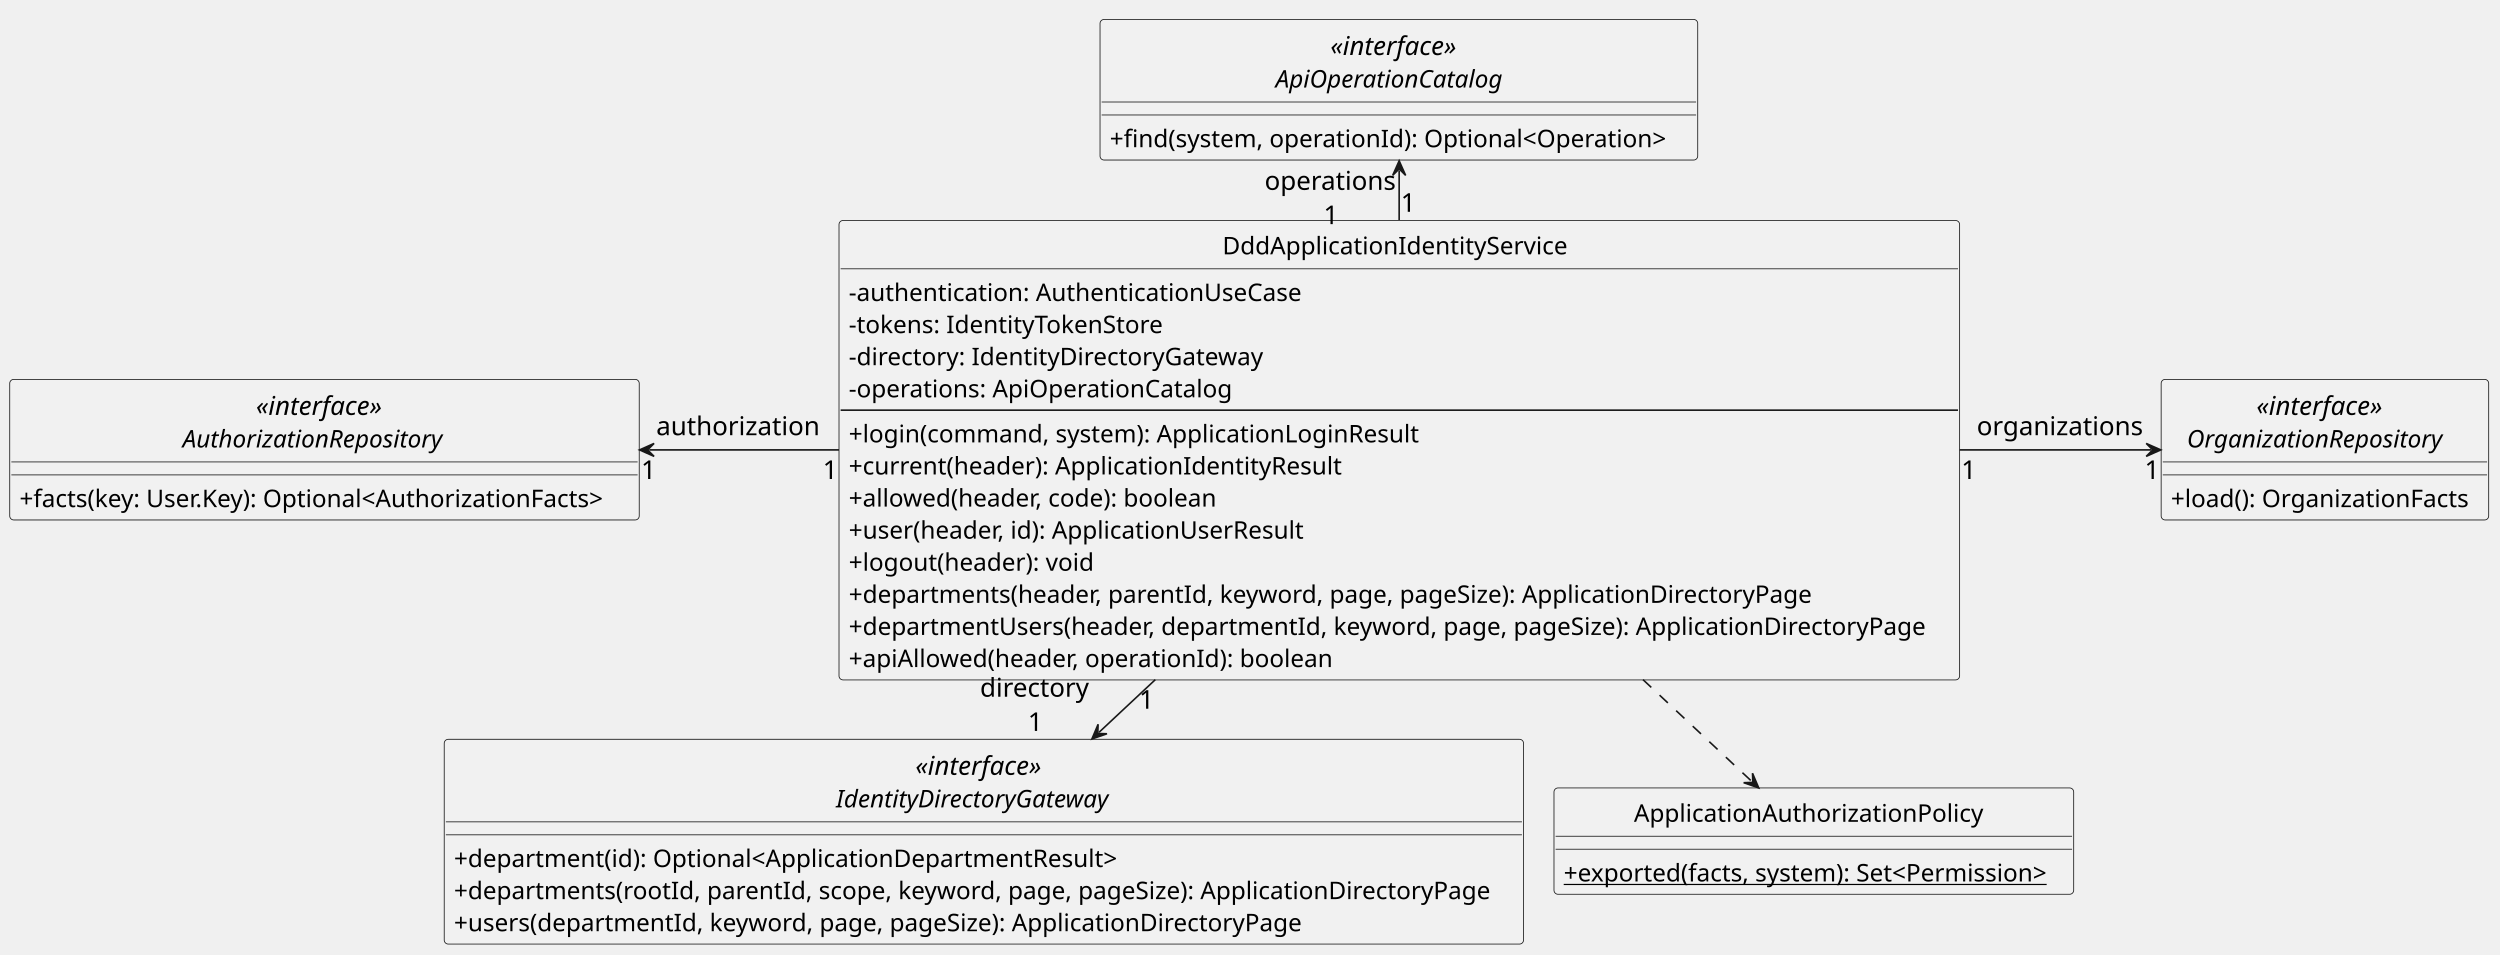
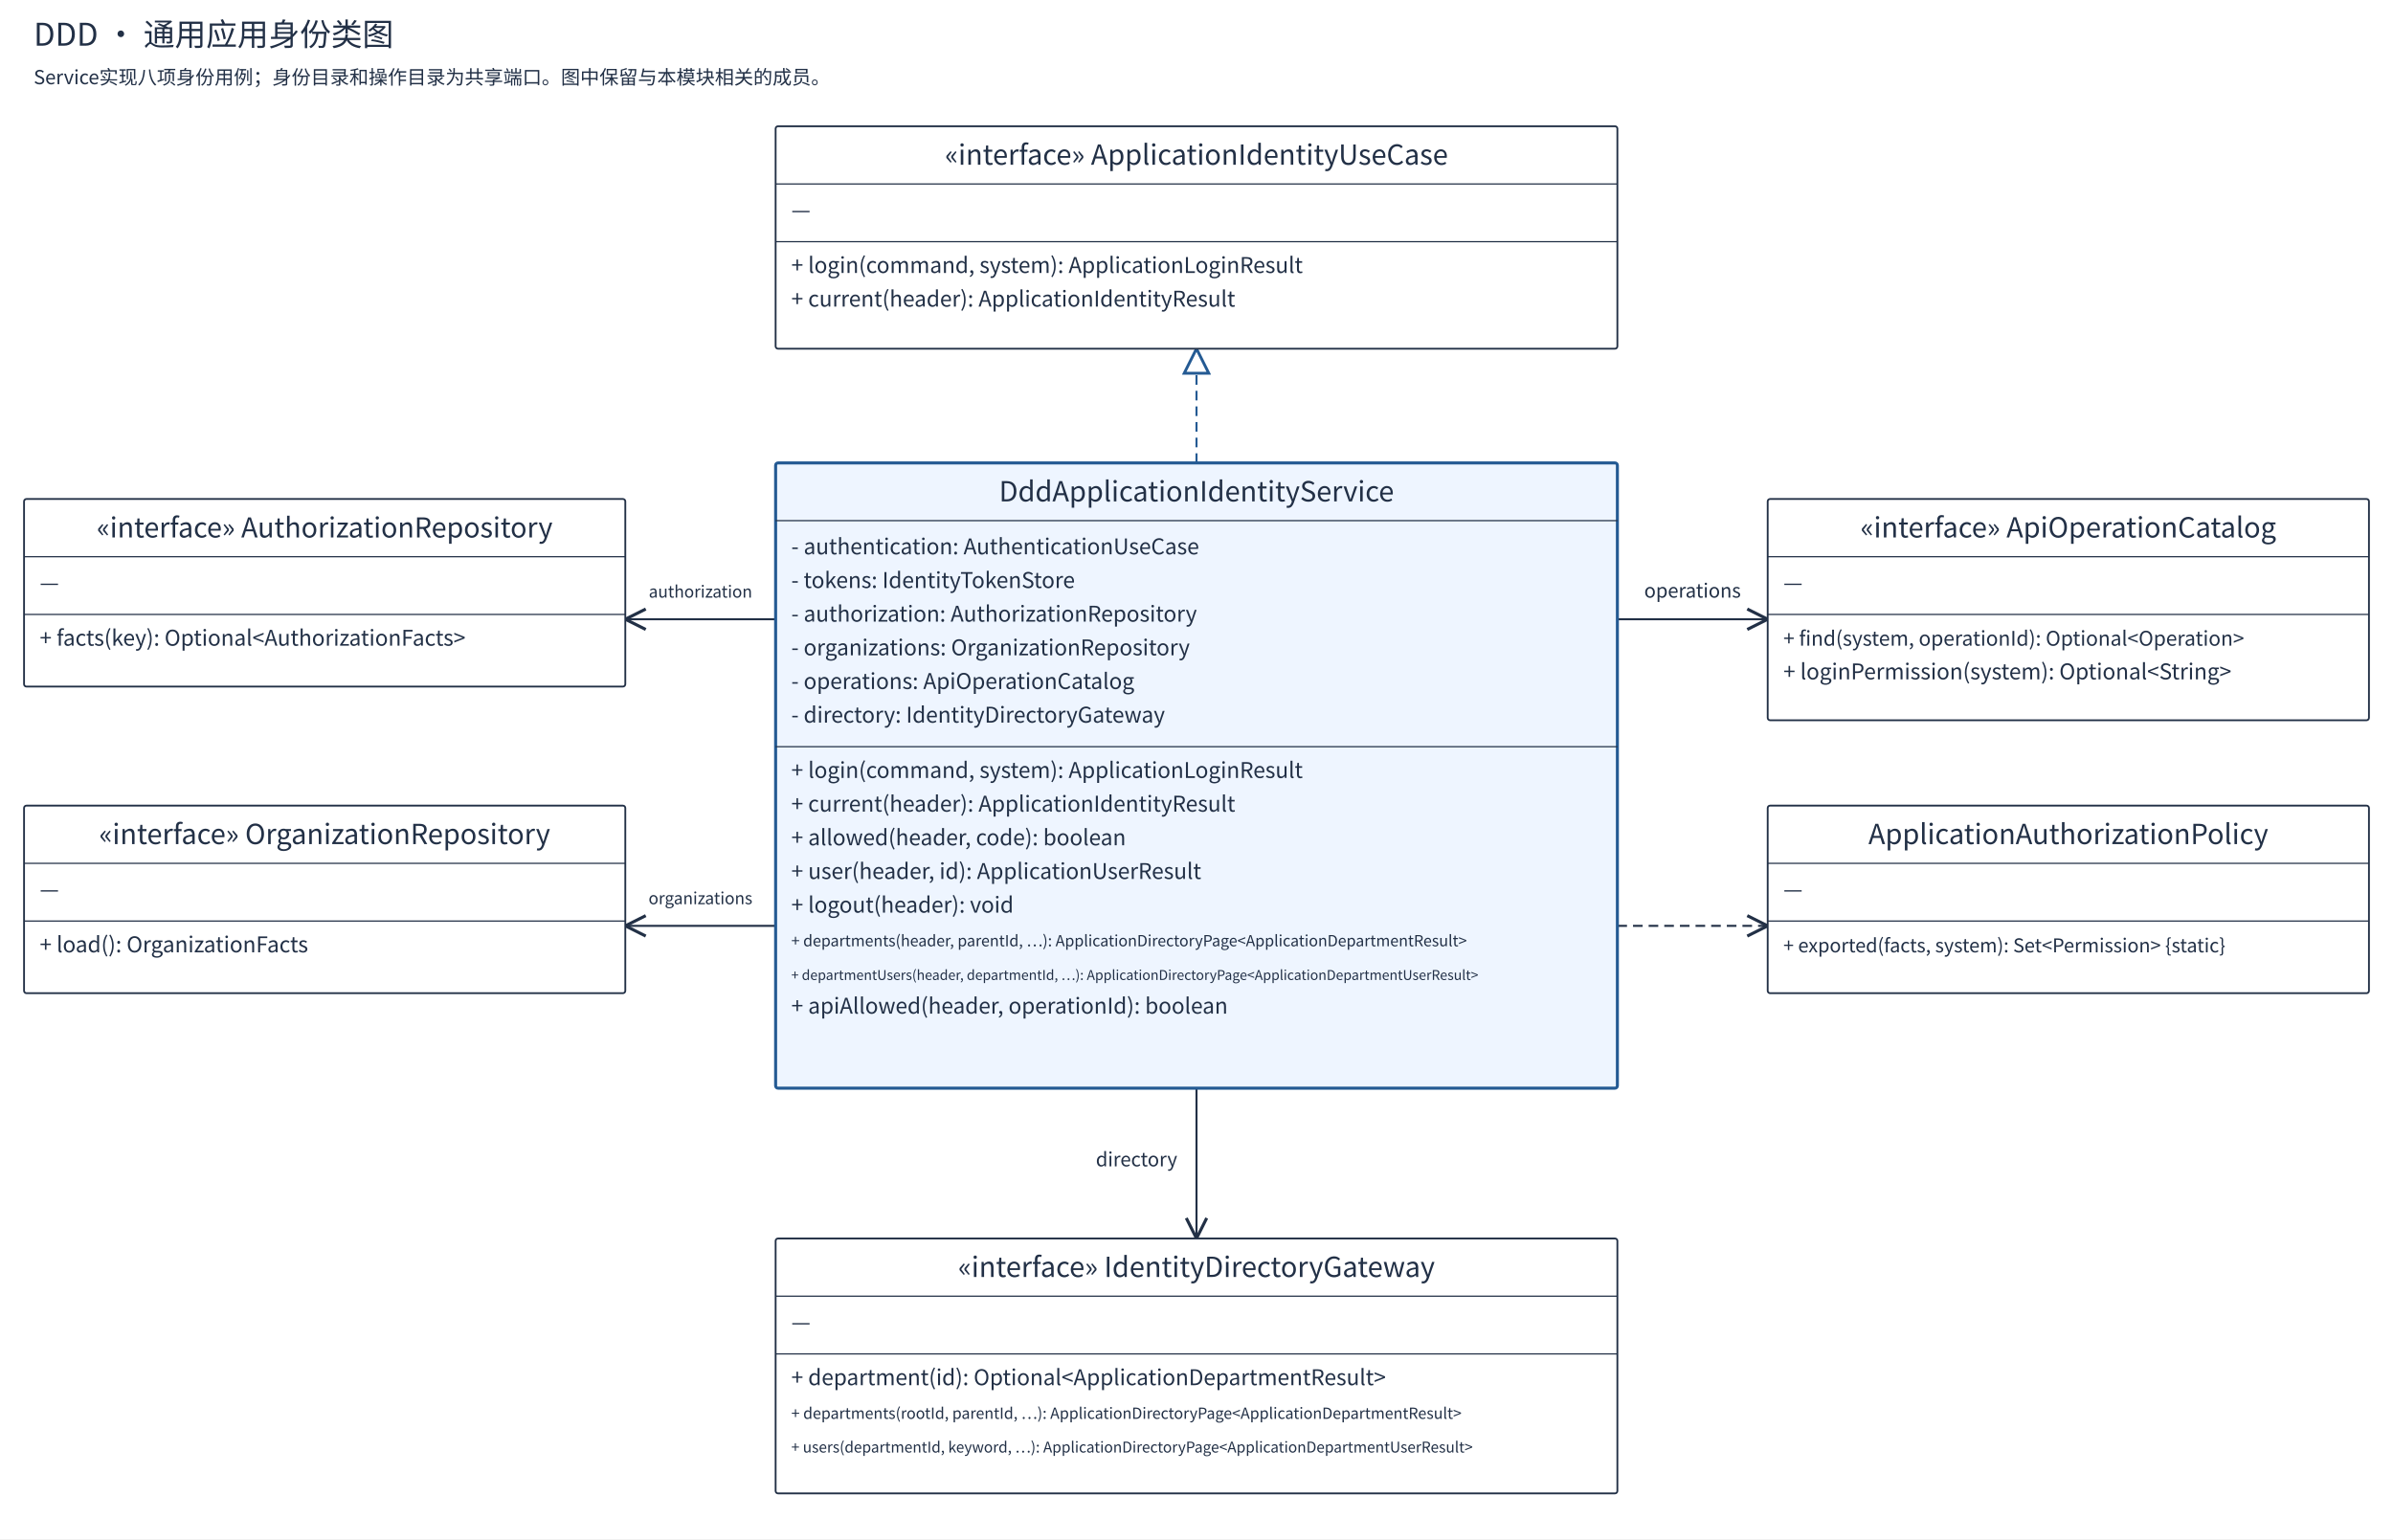
- <svg xmlns="http://www.w3.org/2000/svg" contentStyleType="text/css" data-diagram-type="CLASS" height="589px" preserveAspectRatio="none" style="width:1542px;height:589px;background:#FFFFFF;" version="1.1" viewBox="0 0 1542 589" width="1542px" zoomAndPan="magnify">
-   <defs />
-   <g>
-     <g class="entity" data-entity="S" data-source-line="12" data-uid="ent0002" id="entity_S">
-       <rect fill="#F1F1F1" height="283.366" rx="2.5" ry="2.5" style="stroke:#181818;stroke-width:0.5;" width="691.189" x="517.5" y="136" />
-       <text fill="#000000" font-family="Microsoft YaHei" font-size="15" lengthAdjust="spacing" textLength="218.144" x="754.023" y="156.872">DddApplicationIdentityService</text>
-       <line style="stroke:#181818;stroke-width:0.5;" x1="518.5" x2="1207.689" y1="165.797" y2="165.797" />
-       <text fill="#000000" font-family="Microsoft YaHei" font-size="15" lengthAdjust="spacing" textLength="284.963" x="523.5" y="185.669">-authentication: AuthenticationUseCase</text>
-       <text fill="#000000" font-family="Microsoft YaHei" font-size="15" lengthAdjust="spacing" textLength="199.468" x="523.5" y="205.466">-tokens: IdentityTokenStore</text>
-       <text fill="#000000" font-family="Microsoft YaHei" font-size="15" lengthAdjust="spacing" textLength="261.13" x="523.5" y="225.264">-directory: IdentityDirectoryGateway</text>
-       <text fill="#000000" font-family="Microsoft YaHei" font-size="15" lengthAdjust="spacing" textLength="243.633" x="523.5" y="245.061">-operations: ApiOperationCatalog</text>
-       <line style="stroke:#181818;stroke-width:1;" x1="518.5" x2="1207.689" y1="252.987" y2="252.987" />
-       <text fill="#000000" font-family="Microsoft YaHei" font-size="15" lengthAdjust="spacing" textLength="361.882" x="523.5" y="272.858">+login(command, system): ApplicationLoginResult</text>
-       <text fill="#000000" font-family="Microsoft YaHei" font-size="15" lengthAdjust="spacing" textLength="311.433" x="523.5" y="292.656">+current(header): ApplicationIdentityResult</text>
-       <text fill="#000000" font-family="Microsoft YaHei" font-size="15" lengthAdjust="spacing" textLength="236.726" x="523.5" y="312.453">+allowed(header, code): boolean</text>
-       <text fill="#000000" font-family="Microsoft YaHei" font-size="15" lengthAdjust="spacing" textLength="289.446" x="523.5" y="332.25">+user(header, id): ApplicationUserResult</text>
-       <text fill="#000000" font-family="Microsoft YaHei" font-size="15" lengthAdjust="spacing" textLength="157.551" x="523.5" y="352.048">+logout(header): void</text>
-       <text fill="#000000" font-family="Microsoft YaHei" font-size="15" lengthAdjust="spacing" textLength="609.06" x="523.5" y="371.845">+departments(header, parentId, keyword, page, pageSize): ApplicationDirectoryPage</text>
-       <text fill="#000000" font-family="Microsoft YaHei" font-size="15" lengthAdjust="spacing" textLength="679.189" x="523.5" y="391.643">+departmentUsers(header, departmentId, keyword, page, pageSize): ApplicationDirectoryPage</text>
-       <text fill="#000000" font-family="Microsoft YaHei" font-size="15" lengthAdjust="spacing" textLength="309.697" x="523.5" y="411.44">+apiAllowed(header, operationId): boolean</text>
-     </g>
-     <g class="entity" data-entity="A" data-source-line="27" data-uid="ent0003" id="entity_A">
-       <rect fill="#F1F1F1" height="86.712" rx="2.5" ry="2.5" style="stroke:#181818;stroke-width:0.5;" width="388.282" x="6" y="234" />
-       <text fill="#000000" font-family="Microsoft YaHei" font-size="16" font-style="italic" lengthAdjust="spacing" textLength="84.539" x="157.871" y="255.93">«interface»</text>
-       <text fill="#000000" font-family="Microsoft YaHei" font-size="15" font-style="italic" lengthAdjust="spacing" textLength="175.049" x="112.617" y="275.989">AuthorizationRepository</text>
-       <line style="stroke:#181818;stroke-width:0.5;" x1="7" x2="393.282" y1="284.915" y2="284.915" />
-       <line style="stroke:#181818;stroke-width:0.5;" x1="7" x2="393.282" y1="292.915" y2="292.915" />
-       <text fill="#000000" font-family="Microsoft YaHei" font-size="15" lengthAdjust="spacing" textLength="376.282" x="12" y="312.786">+facts(key: User.Key): Optional&lt;AuthorizationFacts&gt;</text>
-     </g>
-     <g class="entity" data-entity="D" data-source-line="30" data-uid="ent0004" id="entity_D">
-       <rect fill="#F1F1F1" height="126.307" rx="2.5" ry="2.5" style="stroke:#181818;stroke-width:0.5;" width="665.723" x="274" y="456" />
-       <text fill="#000000" font-family="Microsoft YaHei" font-size="16" font-style="italic" lengthAdjust="spacing" textLength="84.539" x="564.592" y="477.93">«interface»</text>
-       <text fill="#000000" font-family="Microsoft YaHei" font-size="15" font-style="italic" lengthAdjust="spacing" textLength="182.454" x="515.635" y="497.989">IdentityDirectoryGateway</text>
-       <line style="stroke:#181818;stroke-width:0.5;" x1="275" x2="938.723" y1="506.915" y2="506.915" />
-       <line style="stroke:#181818;stroke-width:0.5;" x1="275" x2="938.723" y1="514.915" y2="514.915" />
-       <text fill="#000000" font-family="Microsoft YaHei" font-size="15" lengthAdjust="spacing" textLength="424.629" x="280" y="534.786">+department(id): Optional&lt;ApplicationDepartmentResult&gt;</text>
-       <text fill="#000000" font-family="Microsoft YaHei" font-size="15" lengthAdjust="spacing" textLength="653.723" x="280" y="554.583">+departments(rootId, parentId, scope, keyword, page, pageSize): ApplicationDirectoryPage</text>
-       <text fill="#000000" font-family="Microsoft YaHei" font-size="15" lengthAdjust="spacing" textLength="534.624" x="280" y="574.381">+users(departmentId, keyword, page, pageSize): ApplicationDirectoryPage</text>
-     </g>
-     <g class="entity" data-entity="O" data-source-line="35" data-uid="ent0005" id="entity_O">
-       <rect fill="#F1F1F1" height="86.712" rx="2.5" ry="2.5" style="stroke:#181818;stroke-width:0.5;" width="368.653" x="678.5" y="12" />
-       <text fill="#000000" font-family="Microsoft YaHei" font-size="16" font-style="italic" lengthAdjust="spacing" textLength="84.539" x="820.557" y="33.93">«interface»</text>
-       <text fill="#000000" font-family="Microsoft YaHei" font-size="15" font-style="italic" lengthAdjust="spacing" textLength="152.146" x="786.753" y="53.989">ApiOperationCatalog</text>
-       <line style="stroke:#181818;stroke-width:0.5;" x1="679.5" x2="1046.153" y1="62.915" y2="62.915" />
-       <line style="stroke:#181818;stroke-width:0.5;" x1="679.5" x2="1046.153" y1="70.915" y2="70.915" />
-       <text fill="#000000" font-family="Microsoft YaHei" font-size="15" lengthAdjust="spacing" textLength="356.653" x="684.5" y="90.786">+find(system, operationId): Optional&lt;Operation&gt;</text>
-     </g>
-     <g class="entity" data-entity="R" data-source-line="41" data-uid="ent0011" id="entity_R">
-       <rect fill="#F1F1F1" height="86.712" rx="2.5" ry="2.5" style="stroke:#181818;stroke-width:0.5;" width="202.019" x="1333" y="234" />
-       <text fill="#000000" font-family="Microsoft YaHei" font-size="16" font-style="italic" lengthAdjust="spacing" textLength="84.539" x="1391.74" y="255.93">«interface»</text>
-       <text fill="#000000" font-family="Microsoft YaHei" font-size="15" font-style="italic" lengthAdjust="spacing" textLength="170.244" x="1348.888" y="275.989">OrganizationRepository</text>
-       <line style="stroke:#181818;stroke-width:0.5;" x1="1334" x2="1534.02" y1="284.915" y2="284.915" />
-       <line style="stroke:#181818;stroke-width:0.5;" x1="1334" x2="1534.02" y1="292.915" y2="292.915" />
-       <text fill="#000000" font-family="Microsoft YaHei" font-size="15" lengthAdjust="spacing" textLength="190.019" x="1339" y="312.786">+load(): OrganizationFacts</text>
-     </g>
-     <g class="entity" data-entity="P" data-source-line="45" data-uid="ent0013" id="entity_P">
-       <rect fill="#F1F1F1" height="65.595" rx="2.5" ry="2.5" style="stroke:#181818;stroke-width:0.5;" width="320.547" x="958.5" y="486" />
-       <text fill="#000000" font-family="Microsoft YaHei" font-size="15" lengthAdjust="spacing" textLength="221.931" x="1007.808" y="506.872">ApplicationAuthorizationPolicy</text>
-       <line style="stroke:#181818;stroke-width:0.5;" x1="959.5" x2="1278.047" y1="515.797" y2="515.797" />
-       <line style="stroke:#181818;stroke-width:0.5;" x1="959.5" x2="1278.047" y1="523.797" y2="523.797" />
-       <text fill="#000000" font-family="Microsoft YaHei" font-size="15" lengthAdjust="spacing" text-decoration="underline" textLength="308.547" x="964.5" y="543.669">+exported(facts, system): Set&lt;Permission&gt;</text>
-     </g>
-     <g class="link" data-entity-1="A" data-entity-2="S" data-uid="lnk7" id="link_A_S">
-       <polygon fill="#181818" points="394.442,277.5,403.442,281.5,399.442,277.5,403.442,273.5,394.442,277.5" style="stroke:#181818;stroke-width:1;" />
-       <path d="M400.442,277.5 C439.32,277.5 475.251,277.5 517.486,277.5" fill="none" style="stroke:#181818;stroke-width:1;" />
-       <text fill="#000000" font-family="Microsoft YaHei" font-size="16" lengthAdjust="spacing" textLength="102.016" x="404.75" y="268.43">authorization</text>
-       <text fill="#000000" font-family="Microsoft YaHei" font-size="16" lengthAdjust="spacing" textLength="9.383" x="507.486" y="295.43">1</text>
-       <text fill="#000000" font-family="Microsoft YaHei" font-size="16" lengthAdjust="spacing" textLength="9.383" x="395.442" y="295.43">1</text>
-     </g>
-     <g class="link" data-entity-1="S" data-entity-2="D" data-uid="lnk8" id="link_S_D">
-       <polygon fill="#181818" points="673.475,455.809,682.78,452.582,677.127,452.393,677.315,446.74,673.475,455.809" style="stroke:#181818;stroke-width:1;" />
-       <path d="M712.603,419.203 C698.999,431.931 690.124,440.234 677.857,451.71" fill="none" style="stroke:#181818;stroke-width:1;" />
-       <text fill="#000000" font-family="Microsoft YaHei" font-size="16" lengthAdjust="spacing" textLength="68.414" x="604.475" y="429.739">directory</text>
-       <text fill="#000000" font-family="Microsoft YaHei" font-size="16" lengthAdjust="spacing" textLength="9.383" x="633.991" y="450.856">1</text>
-       <text fill="#000000" font-family="Microsoft YaHei" font-size="16" lengthAdjust="spacing" textLength="9.383" x="702.603" y="437.133">1</text>
-     </g>
-     <g class="link" data-entity-1="O" data-entity-2="S" data-uid="lnk10" id="link_O_S">
-       <polygon fill="#181818" points="863,99.179,859,108.179,863,104.179,867,108.179,863,99.179" style="stroke:#181818;stroke-width:1;" />
-       <path d="M863,105.179 C863,116.175 863,122.63 863,135.716" fill="none" style="stroke:#181818;stroke-width:1;" />
-       <text fill="#000000" font-family="Microsoft YaHei" font-size="16" lengthAdjust="spacing" textLength="9.383" x="864" y="130.646">1</text>
-       <text fill="#000000" font-family="Microsoft YaHei" font-size="16" lengthAdjust="spacing" textLength="82.078" x="780" y="117.109">operations</text>
-       <text fill="#000000" font-family="Microsoft YaHei" font-size="16" lengthAdjust="spacing" textLength="9.383" x="816.348" y="138.226">1</text>
-     </g>
-     <g class="link" data-entity-1="S" data-entity-2="R" data-uid="lnk12" id="link_S_R">
-       <polygon fill="#181818" points="1332.78,277.5,1323.78,273.5,1327.78,277.5,1323.78,281.5,1332.78,277.5" style="stroke:#181818;stroke-width:1;" />
-       <path d="M1208.736,277.5 C1253.765,277.5 1290.701,277.5 1326.78,277.5" fill="none" style="stroke:#181818;stroke-width:1;" />
-       <text fill="#000000" font-family="Microsoft YaHei" font-size="16" lengthAdjust="spacing" textLength="103.844" x="1219.25" y="268.43">organizations</text>
-       <text fill="#000000" font-family="Microsoft YaHei" font-size="16" lengthAdjust="spacing" textLength="9.383" x="1322.78" y="295.43">1</text>
-       <text fill="#000000" font-family="Microsoft YaHei" font-size="16" lengthAdjust="spacing" textLength="9.383" x="1209.736" y="295.43">1</text>
-     </g>
-     <g class="link" data-entity-1="S" data-entity-2="P" data-uid="lnk14" id="link_S_P">
-       <polygon fill="#181818" points="1084.786,485.991,1080.946,476.921,1081.135,482.575,1075.481,482.764,1084.786,485.991" style="stroke:#181818;stroke-width:1;" />
-       <path d="M1013.397,419.203 C1040.171,444.252 1061.214,463.938 1080.404,481.892" fill="none" style="stroke:#181818;stroke-width:1;stroke-dasharray:7,7;" />
-     </g>
+ <svg xmlns="http://www.w3.org/2000/svg" width="1990" height="1280" viewBox="0 0 1990 1280">
+   <defs>
+     <marker id="open" markerWidth="12" markerHeight="12" refX="11" refY="6" orient="auto">
+       <path d="M1,1 L11,6 L1,11" fill="none" stroke="#223046" stroke-width="1.5" />
+     </marker>
+     <marker id="triangle" markerWidth="14" markerHeight="14" refX="13" refY="7" orient="auto">
+       <path d="M1,1 L13,7 L1,13 Z" fill="white" stroke="#245a93" stroke-width="1.4" />
+     </marker>
+     <marker id="filled" markerWidth="12" markerHeight="12" refX="11" refY="6" orient="auto">
+       <path d="M1,1 L11,6 L1,11 Z" fill="#223046" />
+     </marker>
+   </defs>
+   <rect width="100%" height="100%" fill="white" />
+   <g font-family="Microsoft YaHei,Noto Sans CJK SC,Arial,sans-serif">
+     <text x="28" y="38" font-size="26" text-anchor="start" fill="#223046">DDD · 通用应用身份类图</text>
+     <text x="28" y="70" font-size="16" text-anchor="start" fill="#223046">Service实现八项身份用例；身份目录和操作目录为共享端口。图中保留与本模块相关的成员。</text>
+     <polyline points="995,385 995,290" fill="none" stroke="#245a93" stroke-width="1.7" stroke-dasharray="8 5" marker-end="url(#triangle)" />
+     <polyline points="645,515 520,515" fill="none" stroke="#223046" stroke-width="1.7" marker-end="url(#open)" />
+     <text x="582.5" y="497" font-size="13.69" text-anchor="middle" fill="#223046">authorization</text>
+     <polyline points="645,770 520,770" fill="none" stroke="#223046" stroke-width="1.7" marker-end="url(#open)" />
+     <text x="582.5" y="752" font-size="13.69" text-anchor="middle" fill="#223046">organizations</text>
+     <polyline points="1345,515 1470,515" fill="none" stroke="#223046" stroke-width="1.7" marker-end="url(#open)" />
+     <text x="1407.5" y="497" font-size="16" text-anchor="middle" fill="#223046">operations</text>
+     <polyline points="1345,770 1470,770" fill="none" stroke="#223046" stroke-width="1.7" stroke-dasharray="8 5" marker-end="url(#open)" />
+     <polyline points="995,905 995,1030" fill="none" stroke="#223046" stroke-width="1.7" marker-end="url(#open)" />
+     <text x="979" y="970" font-size="16" text-anchor="end" fill="#223046">directory</text>
+     <rect x="645" y="385" width="700" height="520" rx="2" fill="#eef5ff" stroke="#245a93" stroke-width="2.5" />
+     <path d="M645,433H1345 M645,621H1345" stroke="#223046" />
+     <text x="995" y="417" font-size="23" text-anchor="middle" fill="#223046">DddApplicationIdentityService</text>
+     <text x="658" y="461" font-size="18" text-anchor="start" fill="#223046">- authentication: AuthenticationUseCase</text>
+     <text x="658" y="489" font-size="18" text-anchor="start" fill="#223046">- tokens: IdentityTokenStore</text>
+     <text x="658" y="517" font-size="18" text-anchor="start" fill="#223046">- authorization: AuthorizationRepository</text>
+     <text x="658" y="545" font-size="18" text-anchor="start" fill="#223046">- organizations: OrganizationRepository</text>
+     <text x="658" y="573" font-size="18" text-anchor="start" fill="#223046">- operations: ApiOperationCatalog</text>
+     <text x="658" y="601" font-size="18" text-anchor="start" fill="#223046">- directory: IdentityDirectoryGateway</text>
+     <text x="658" y="647" font-size="18" text-anchor="start" fill="#223046">+ login(command, system): ApplicationLoginResult</text>
+     <text x="658" y="675" font-size="18" text-anchor="start" fill="#223046">+ current(header): ApplicationIdentityResult</text>
+     <text x="658" y="703" font-size="18" text-anchor="start" fill="#223046">+ allowed(header, code): boolean</text>
+     <text x="658" y="731" font-size="18" text-anchor="start" fill="#223046">+ user(header, id): ApplicationUserResult</text>
+     <text x="658" y="759" font-size="18" text-anchor="start" fill="#223046">+ logout(header): void</text>
+     <text x="658" y="787" font-size="12.736" text-anchor="start" fill="#223046">+ departments(header, parentId, …): ApplicationDirectoryPage&lt;ApplicationDepartmentResult&gt;</text>
+     <text x="658" y="815" font-size="11.233" text-anchor="start" fill="#223046">+ departmentUsers(header, departmentId, …): ApplicationDirectoryPage&lt;ApplicationDepartmentUserResult&gt;</text>
+     <text x="658" y="843" font-size="18" text-anchor="start" fill="#223046">+ apiAllowed(header, operationId): boolean</text>
+     <rect x="645" y="105" width="700" height="185" rx="2" fill="white" stroke="#223046" stroke-width="1.5" />
+     <path d="M645,153H1345 M645,201H1345" stroke="#223046" />
+     <text x="995" y="137" font-size="23" text-anchor="middle" fill="#223046">«interface» ApplicationIdentityUseCase</text>
+     <text x="658" y="181" font-size="18" text-anchor="start" fill="#223046">—</text>
+     <text x="658" y="227" font-size="18" text-anchor="start" fill="#223046">+ login(command, system): ApplicationLoginResult</text>
+     <text x="658" y="255" font-size="18" text-anchor="start" fill="#223046">+ current(header): ApplicationIdentityResult</text>
+     <rect x="20" y="415" width="500" height="156" rx="2" fill="white" stroke="#223046" stroke-width="1.5" />
+     <path d="M20,463H520 M20,511H520" stroke="#223046" />
+     <text x="270" y="447" font-size="22.76" text-anchor="middle" fill="#223046">«interface» AuthorizationRepository</text>
+     <text x="33" y="491" font-size="18" text-anchor="start" fill="#223046">—</text>
+     <text x="33" y="537" font-size="18" text-anchor="start" fill="#223046">+ facts(key): Optional&lt;AuthorizationFacts&gt;</text>
+     <rect x="20" y="670" width="500" height="156" rx="2" fill="white" stroke="#223046" stroke-width="1.5" />
+     <path d="M20,718H520 M20,766H520" stroke="#223046" />
+     <text x="270" y="702" font-size="23" text-anchor="middle" fill="#223046">«interface» OrganizationRepository</text>
+     <text x="33" y="746" font-size="18" text-anchor="start" fill="#223046">—</text>
+     <text x="33" y="792" font-size="18" text-anchor="start" fill="#223046">+ load(): OrganizationFacts</text>
+     <rect x="1470" y="415" width="500" height="184" rx="2" fill="white" stroke="#223046" stroke-width="1.5" />
+     <path d="M1470,463H1970 M1470,511H1970" stroke="#223046" />
+     <text x="1720" y="447" font-size="23" text-anchor="middle" fill="#223046">«interface» ApiOperationCatalog</text>
+     <text x="1483" y="491" font-size="18" text-anchor="start" fill="#223046">—</text>
+     <text x="1483" y="537" font-size="16.737" text-anchor="start" fill="#223046">+ find(system, operationId): Optional&lt;Operation&gt;</text>
+     <text x="1483" y="565" font-size="18" text-anchor="start" fill="#223046">+ loginPermission(system): Optional&lt;String&gt;</text>
+     <rect x="1470" y="670" width="500" height="156" rx="2" fill="white" stroke="#223046" stroke-width="1.5" />
+     <path d="M1470,718H1970 M1470,766H1970" stroke="#223046" />
+     <text x="1720" y="702" font-size="23" text-anchor="middle" fill="#223046">ApplicationAuthorizationPolicy</text>
+     <text x="1483" y="746" font-size="18" text-anchor="start" fill="#223046">—</text>
+     <text x="1483" y="792" font-size="15.753" text-anchor="start" fill="#223046">+ exported(facts, system): Set&lt;Permission&gt; {static}</text>
+     <rect x="645" y="1030" width="700" height="212" rx="2" fill="white" stroke="#223046" stroke-width="1.5" />
+     <path d="M645,1078H1345 M645,1126H1345" stroke="#223046" />
+     <text x="995" y="1062" font-size="23" text-anchor="middle" fill="#223046">«interface» IdentityDirectoryGateway</text>
+     <text x="658" y="1106" font-size="18" text-anchor="start" fill="#223046">—</text>
+     <text x="658" y="1152" font-size="18" text-anchor="start" fill="#223046">+ department(id): Optional&lt;ApplicationDepartmentResult&gt;</text>
+     <text x="658" y="1180" font-size="12.736" text-anchor="start" fill="#223046">+ departments(rootId, parentId, …): ApplicationDirectoryPage&lt;ApplicationDepartmentResult&gt;</text>
+     <text x="658" y="1208" font-size="12.324" text-anchor="start" fill="#223046">+ users(departmentId, keyword, …): ApplicationDirectoryPage&lt;ApplicationDepartmentUserResult&gt;</text>
  </g>
</svg>
